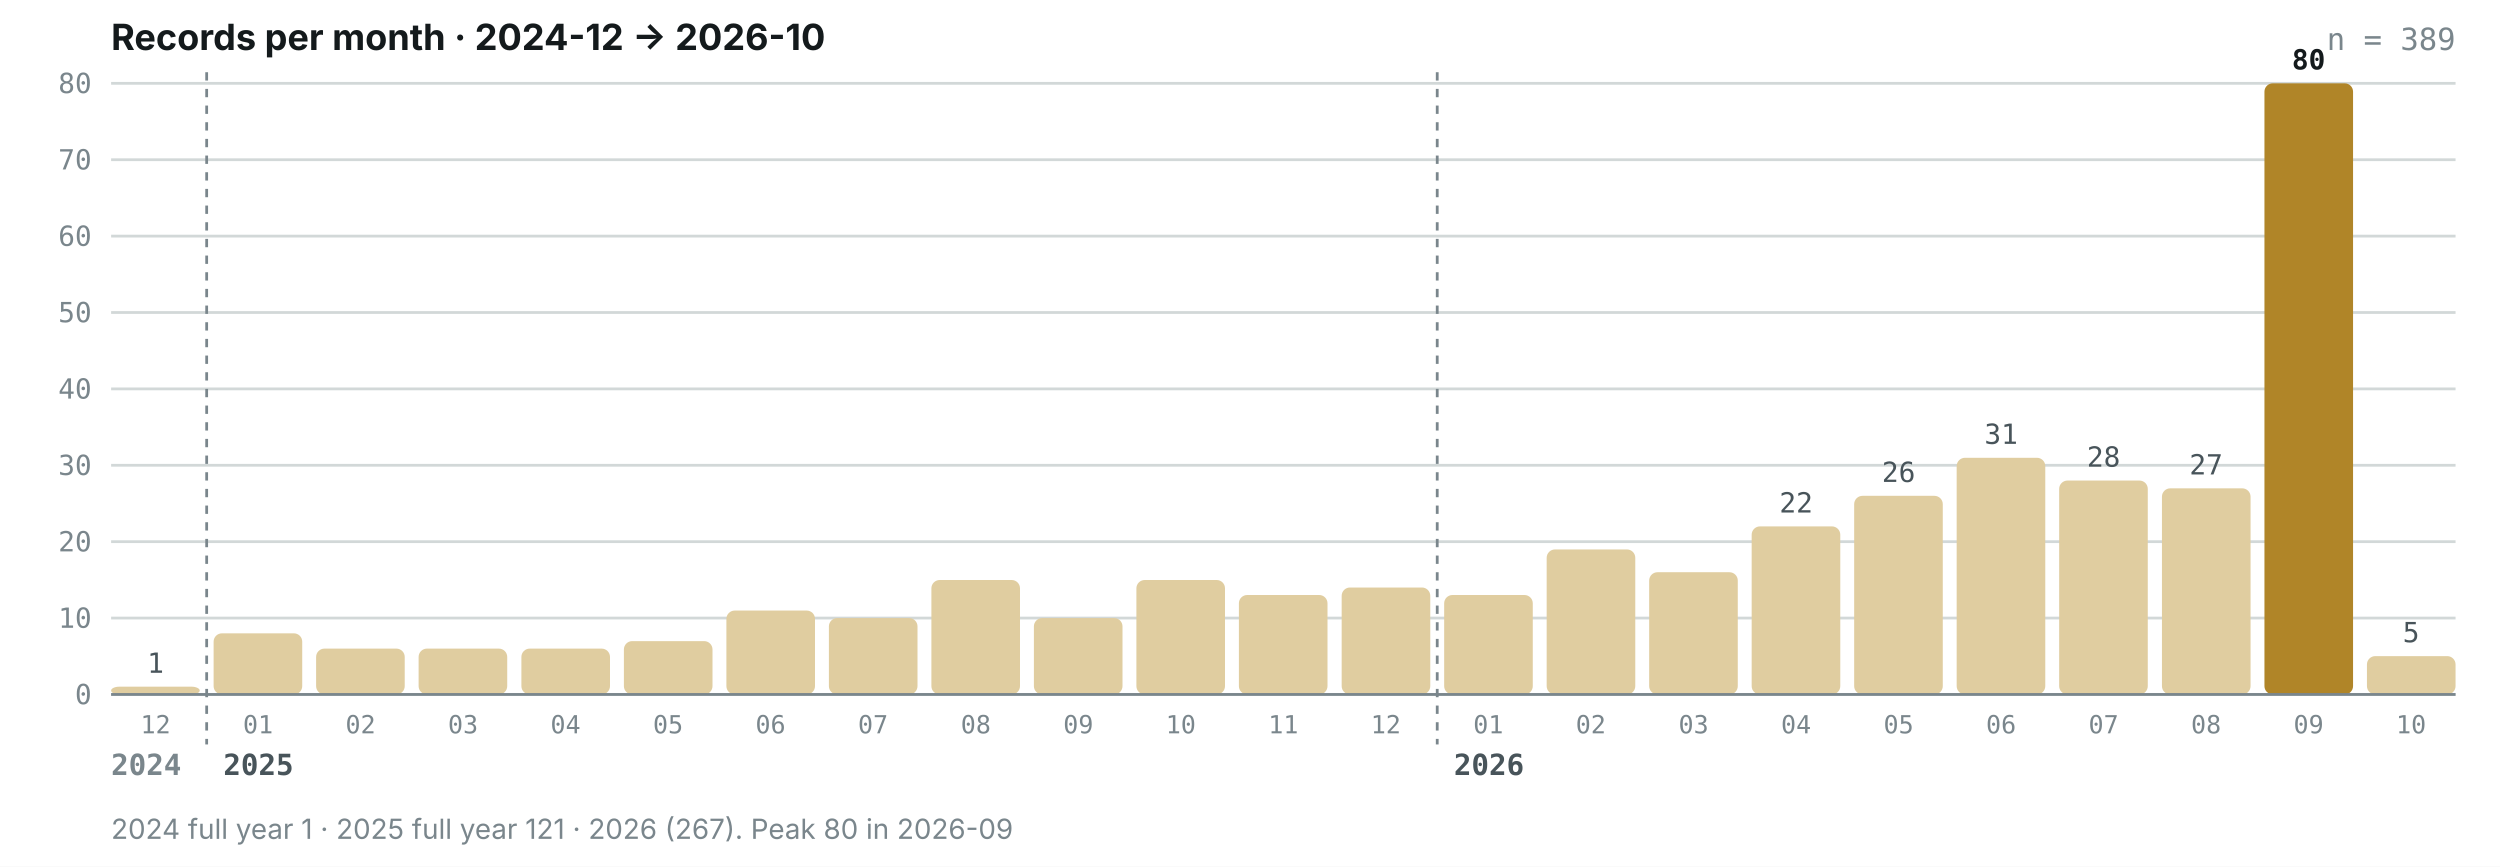
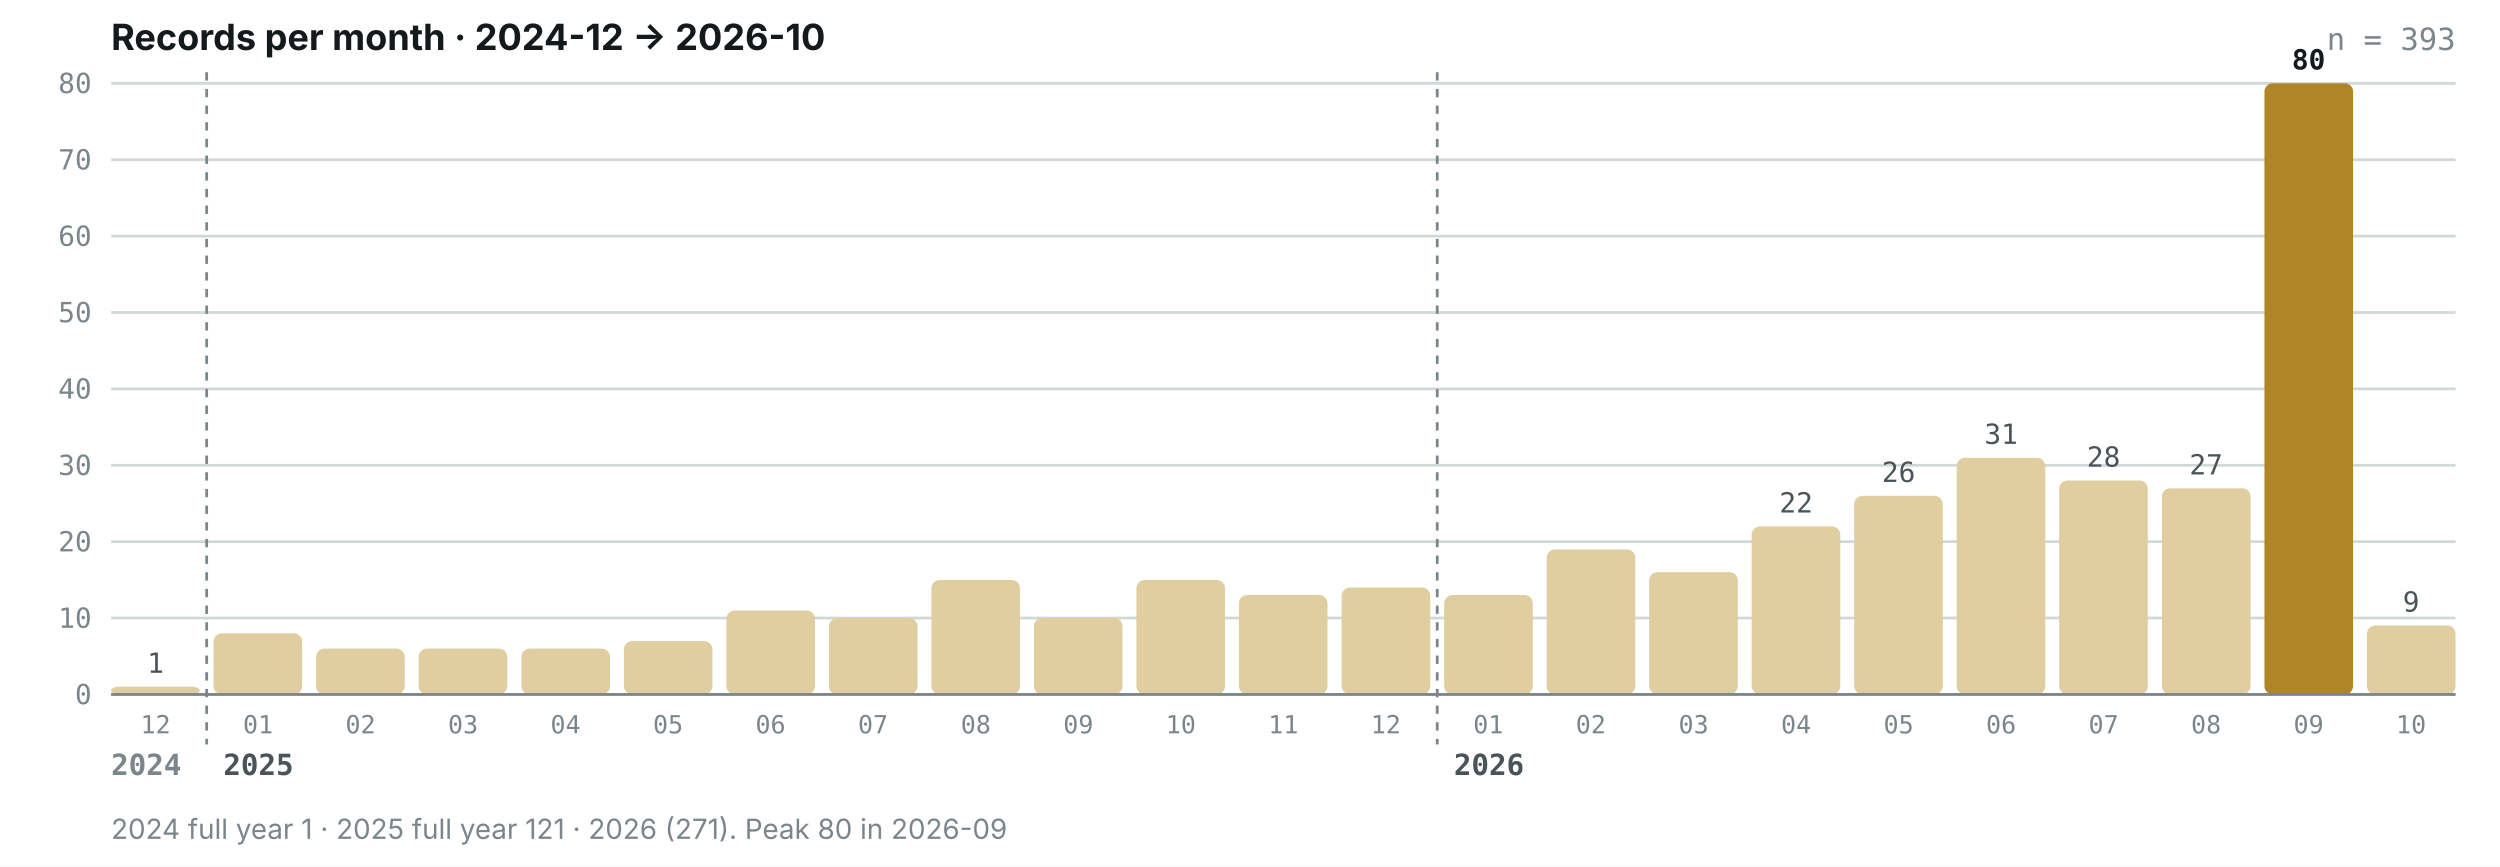
<svg xmlns="http://www.w3.org/2000/svg" viewBox="0 0 900 312" width="900" height="312" role="img" font-family="ui-sans-serif,-apple-system,'Segoe UI','PingFang SC','Microsoft YaHei',sans-serif">
  <rect width="900" height="312" fill="#FFFFFF" />
  <text x="40" y="18" font-size="13" font-weight="700" fill="#141A1C">Records per month · 2024-12 → 2026-10</text>
-   <text x="884" y="18" font-size="11" text-anchor="end" fill="#7A868C" font-family="ui-monospace,'SF Mono','Cascadia Mono','Consolas',monospace">n = 389</text>
+   <text x="884" y="18" font-size="11" text-anchor="end" fill="#7A868C" font-family="ui-monospace,'SF Mono','Cascadia Mono','Consolas',monospace">n = 393</text>
  <line x1="40" y1="250.0" x2="884" y2="250.0" stroke="#D2D8D8" stroke-width="1" />
  <text x="33" y="253.5" font-size="10" text-anchor="end" fill="#7A868C" font-family="ui-monospace,'SF Mono','Cascadia Mono','Consolas',monospace">0</text>
  <line x1="40" y1="222.5" x2="884" y2="222.5" stroke="#D2D8D8" stroke-width="1" />
  <text x="33" y="226.0" font-size="10" text-anchor="end" fill="#7A868C" font-family="ui-monospace,'SF Mono','Cascadia Mono','Consolas',monospace">10</text>
  <line x1="40" y1="195.0" x2="884" y2="195.0" stroke="#D2D8D8" stroke-width="1" />
  <text x="33" y="198.5" font-size="10" text-anchor="end" fill="#7A868C" font-family="ui-monospace,'SF Mono','Cascadia Mono','Consolas',monospace">20</text>
  <line x1="40" y1="167.5" x2="884" y2="167.5" stroke="#D2D8D8" stroke-width="1" />
  <text x="33" y="171.0" font-size="10" text-anchor="end" fill="#7A868C" font-family="ui-monospace,'SF Mono','Cascadia Mono','Consolas',monospace">30</text>
  <line x1="40" y1="140.0" x2="884" y2="140.0" stroke="#D2D8D8" stroke-width="1" />
  <text x="33" y="143.5" font-size="10" text-anchor="end" fill="#7A868C" font-family="ui-monospace,'SF Mono','Cascadia Mono','Consolas',monospace">40</text>
  <line x1="40" y1="112.5" x2="884" y2="112.5" stroke="#D2D8D8" stroke-width="1" />
  <text x="33" y="116.0" font-size="10" text-anchor="end" fill="#7A868C" font-family="ui-monospace,'SF Mono','Cascadia Mono','Consolas',monospace">50</text>
  <line x1="40" y1="85.0" x2="884" y2="85.0" stroke="#D2D8D8" stroke-width="1" />
  <text x="33" y="88.5" font-size="10" text-anchor="end" fill="#7A868C" font-family="ui-monospace,'SF Mono','Cascadia Mono','Consolas',monospace">60</text>
  <line x1="40" y1="57.5" x2="884" y2="57.5" stroke="#D2D8D8" stroke-width="1" />
  <text x="33" y="61.0" font-size="10" text-anchor="end" fill="#7A868C" font-family="ui-monospace,'SF Mono','Cascadia Mono','Consolas',monospace">70</text>
  <line x1="40" y1="30.0" x2="884" y2="30.0" stroke="#D2D8D8" stroke-width="1" />
  <text x="33" y="33.5" font-size="10" text-anchor="end" fill="#7A868C" font-family="ui-monospace,'SF Mono','Cascadia Mono','Consolas',monospace">80</text>
  <line x1="74.4" y1="26" x2="74.4" y2="268" stroke="#7A868C" stroke-width="1" stroke-dasharray="3 3" />
  <text x="80.4" y="279.0" font-size="10.5" font-weight="700" fill="#48545A" font-family="ui-monospace,'SF Mono','Cascadia Mono','Consolas',monospace">2025</text>
  <line x1="517.4" y1="26" x2="517.4" y2="268" stroke="#7A868C" stroke-width="1" stroke-dasharray="3 3" />
  <text x="523.4" y="279.0" font-size="10.5" font-weight="700" fill="#48545A" font-family="ui-monospace,'SF Mono','Cascadia Mono','Consolas',monospace">2026</text>
  <rect x="40.0" y="247.2" width="31.9" height="2.8" rx="3" fill="#E0CDA0" />
  <text x="56.0" y="242.2" font-size="10" text-anchor="middle" fill="#48545A" font-family="ui-monospace,'SF Mono','Cascadia Mono','Consolas',monospace" font-weight="500">1</text>
  <text x="56.0" y="264.0" font-size="9" text-anchor="middle" fill="#7A868C" font-family="ui-monospace,'SF Mono','Cascadia Mono','Consolas',monospace">12</text>
  <rect x="76.9" y="228.0" width="31.9" height="22.0" rx="3" fill="#E0CDA0" />
  <text x="92.9" y="264.0" font-size="9" text-anchor="middle" fill="#7A868C" font-family="ui-monospace,'SF Mono','Cascadia Mono','Consolas',monospace">01</text>
  <rect x="113.8" y="233.5" width="31.9" height="16.5" rx="3" fill="#E0CDA0" />
  <text x="129.8" y="264.0" font-size="9" text-anchor="middle" fill="#7A868C" font-family="ui-monospace,'SF Mono','Cascadia Mono','Consolas',monospace">02</text>
  <rect x="150.7" y="233.5" width="31.9" height="16.5" rx="3" fill="#E0CDA0" />
  <text x="166.7" y="264.0" font-size="9" text-anchor="middle" fill="#7A868C" font-family="ui-monospace,'SF Mono','Cascadia Mono','Consolas',monospace">03</text>
  <rect x="187.7" y="233.5" width="31.9" height="16.5" rx="3" fill="#E0CDA0" />
  <text x="203.6" y="264.0" font-size="9" text-anchor="middle" fill="#7A868C" font-family="ui-monospace,'SF Mono','Cascadia Mono','Consolas',monospace">04</text>
  <rect x="224.6" y="230.8" width="31.9" height="19.2" rx="3" fill="#E0CDA0" />
  <text x="240.5" y="264.0" font-size="9" text-anchor="middle" fill="#7A868C" font-family="ui-monospace,'SF Mono','Cascadia Mono','Consolas',monospace">05</text>
  <rect x="261.5" y="219.8" width="31.9" height="30.2" rx="3" fill="#E0CDA0" />
  <text x="277.4" y="264.0" font-size="9" text-anchor="middle" fill="#7A868C" font-family="ui-monospace,'SF Mono','Cascadia Mono','Consolas',monospace">06</text>
  <rect x="298.4" y="222.5" width="31.9" height="27.5" rx="3" fill="#E0CDA0" />
  <text x="314.3" y="264.0" font-size="9" text-anchor="middle" fill="#7A868C" font-family="ui-monospace,'SF Mono','Cascadia Mono','Consolas',monospace">07</text>
  <rect x="335.3" y="208.8" width="31.9" height="41.2" rx="3" fill="#E0CDA0" />
  <text x="351.3" y="264.0" font-size="9" text-anchor="middle" fill="#7A868C" font-family="ui-monospace,'SF Mono','Cascadia Mono','Consolas',monospace">08</text>
  <rect x="372.2" y="222.5" width="31.9" height="27.5" rx="3" fill="#E0CDA0" />
  <text x="388.2" y="264.0" font-size="9" text-anchor="middle" fill="#7A868C" font-family="ui-monospace,'SF Mono','Cascadia Mono','Consolas',monospace">09</text>
  <rect x="409.1" y="208.8" width="31.9" height="41.2" rx="3" fill="#E0CDA0" />
  <text x="425.1" y="264.0" font-size="9" text-anchor="middle" fill="#7A868C" font-family="ui-monospace,'SF Mono','Cascadia Mono','Consolas',monospace">10</text>
  <rect x="446.0" y="214.2" width="31.9" height="35.8" rx="3" fill="#E0CDA0" />
  <text x="462.0" y="264.0" font-size="9" text-anchor="middle" fill="#7A868C" font-family="ui-monospace,'SF Mono','Cascadia Mono','Consolas',monospace">11</text>
  <rect x="483.0" y="211.5" width="31.9" height="38.5" rx="3" fill="#E0CDA0" />
  <text x="498.9" y="264.0" font-size="9" text-anchor="middle" fill="#7A868C" font-family="ui-monospace,'SF Mono','Cascadia Mono','Consolas',monospace">12</text>
  <rect x="519.9" y="214.2" width="31.9" height="35.8" rx="3" fill="#E0CDA0" />
  <text x="535.8" y="264.0" font-size="9" text-anchor="middle" fill="#7A868C" font-family="ui-monospace,'SF Mono','Cascadia Mono','Consolas',monospace">01</text>
  <rect x="556.8" y="197.8" width="31.9" height="52.2" rx="3" fill="#E0CDA0" />
  <text x="572.7" y="264.0" font-size="9" text-anchor="middle" fill="#7A868C" font-family="ui-monospace,'SF Mono','Cascadia Mono','Consolas',monospace">02</text>
  <rect x="593.7" y="206.0" width="31.9" height="44.0" rx="3" fill="#E0CDA0" />
  <text x="609.7" y="264.0" font-size="9" text-anchor="middle" fill="#7A868C" font-family="ui-monospace,'SF Mono','Cascadia Mono','Consolas',monospace">03</text>
  <rect x="630.6" y="189.5" width="31.9" height="60.5" rx="3" fill="#E0CDA0" />
  <text x="646.6" y="184.5" font-size="10" text-anchor="middle" fill="#48545A" font-family="ui-monospace,'SF Mono','Cascadia Mono','Consolas',monospace" font-weight="500">22</text>
  <text x="646.6" y="264.0" font-size="9" text-anchor="middle" fill="#7A868C" font-family="ui-monospace,'SF Mono','Cascadia Mono','Consolas',monospace">04</text>
  <rect x="667.5" y="178.5" width="31.9" height="71.5" rx="3" fill="#E0CDA0" />
  <text x="683.5" y="173.5" font-size="10" text-anchor="middle" fill="#48545A" font-family="ui-monospace,'SF Mono','Cascadia Mono','Consolas',monospace" font-weight="500">26</text>
  <text x="683.5" y="264.0" font-size="9" text-anchor="middle" fill="#7A868C" font-family="ui-monospace,'SF Mono','Cascadia Mono','Consolas',monospace">05</text>
  <rect x="704.4" y="164.8" width="31.9" height="85.2" rx="3" fill="#E0CDA0" />
  <text x="720.4" y="159.8" font-size="10" text-anchor="middle" fill="#48545A" font-family="ui-monospace,'SF Mono','Cascadia Mono','Consolas',monospace" font-weight="500">31</text>
  <text x="720.4" y="264.0" font-size="9" text-anchor="middle" fill="#7A868C" font-family="ui-monospace,'SF Mono','Cascadia Mono','Consolas',monospace">06</text>
  <rect x="741.3" y="173.0" width="31.9" height="77.0" rx="3" fill="#E0CDA0" />
  <text x="757.3" y="168.0" font-size="10" text-anchor="middle" fill="#48545A" font-family="ui-monospace,'SF Mono','Cascadia Mono','Consolas',monospace" font-weight="500">28</text>
  <text x="757.3" y="264.0" font-size="9" text-anchor="middle" fill="#7A868C" font-family="ui-monospace,'SF Mono','Cascadia Mono','Consolas',monospace">07</text>
  <rect x="778.3" y="175.8" width="31.9" height="74.2" rx="3" fill="#E0CDA0" />
  <text x="794.2" y="170.8" font-size="10" text-anchor="middle" fill="#48545A" font-family="ui-monospace,'SF Mono','Cascadia Mono','Consolas',monospace" font-weight="500">27</text>
  <text x="794.2" y="264.0" font-size="9" text-anchor="middle" fill="#7A868C" font-family="ui-monospace,'SF Mono','Cascadia Mono','Consolas',monospace">08</text>
  <rect x="815.2" y="30.0" width="31.9" height="220.0" rx="3" fill="#B08528" />
  <text x="831.1" y="25.0" font-size="10" text-anchor="middle" fill="#141A1C" font-family="ui-monospace,'SF Mono','Cascadia Mono','Consolas',monospace" font-weight="700">80</text>
  <text x="831.1" y="264.0" font-size="9" text-anchor="middle" fill="#7A868C" font-family="ui-monospace,'SF Mono','Cascadia Mono','Consolas',monospace">09</text>
-   <rect x="852.1" y="236.2" width="31.9" height="13.8" rx="3" fill="#E0CDA0" />
-   <text x="868.0" y="231.2" font-size="10" text-anchor="middle" fill="#48545A" font-family="ui-monospace,'SF Mono','Cascadia Mono','Consolas',monospace" font-weight="500">5</text>
+   <rect x="852.1" y="225.2" width="31.9" height="24.8" rx="3" fill="#E0CDA0" />
+   <text x="868.0" y="220.2" font-size="10" text-anchor="middle" fill="#48545A" font-family="ui-monospace,'SF Mono','Cascadia Mono','Consolas',monospace" font-weight="500">9</text>
  <text x="868.0" y="264.0" font-size="9" text-anchor="middle" fill="#7A868C" font-family="ui-monospace,'SF Mono','Cascadia Mono','Consolas',monospace">10</text>
  <line x1="40" y1="250" x2="884" y2="250" stroke="#7A868C" stroke-width="1" />
  <text x="40" y="279.0" font-size="10.5" font-weight="700" fill="#7A868C" font-family="ui-monospace,'SF Mono','Cascadia Mono','Consolas',monospace">2024</text>
-   <text x="40" y="302" font-size="10" fill="#7A868C">2024 full year 1 · 2025 full year 121 · 2026 (267). Peak 80 in 2026-09</text>
+   <text x="40" y="302" font-size="10" fill="#7A868C">2024 full year 1 · 2025 full year 121 · 2026 (271). Peak 80 in 2026-09</text>
</svg>
